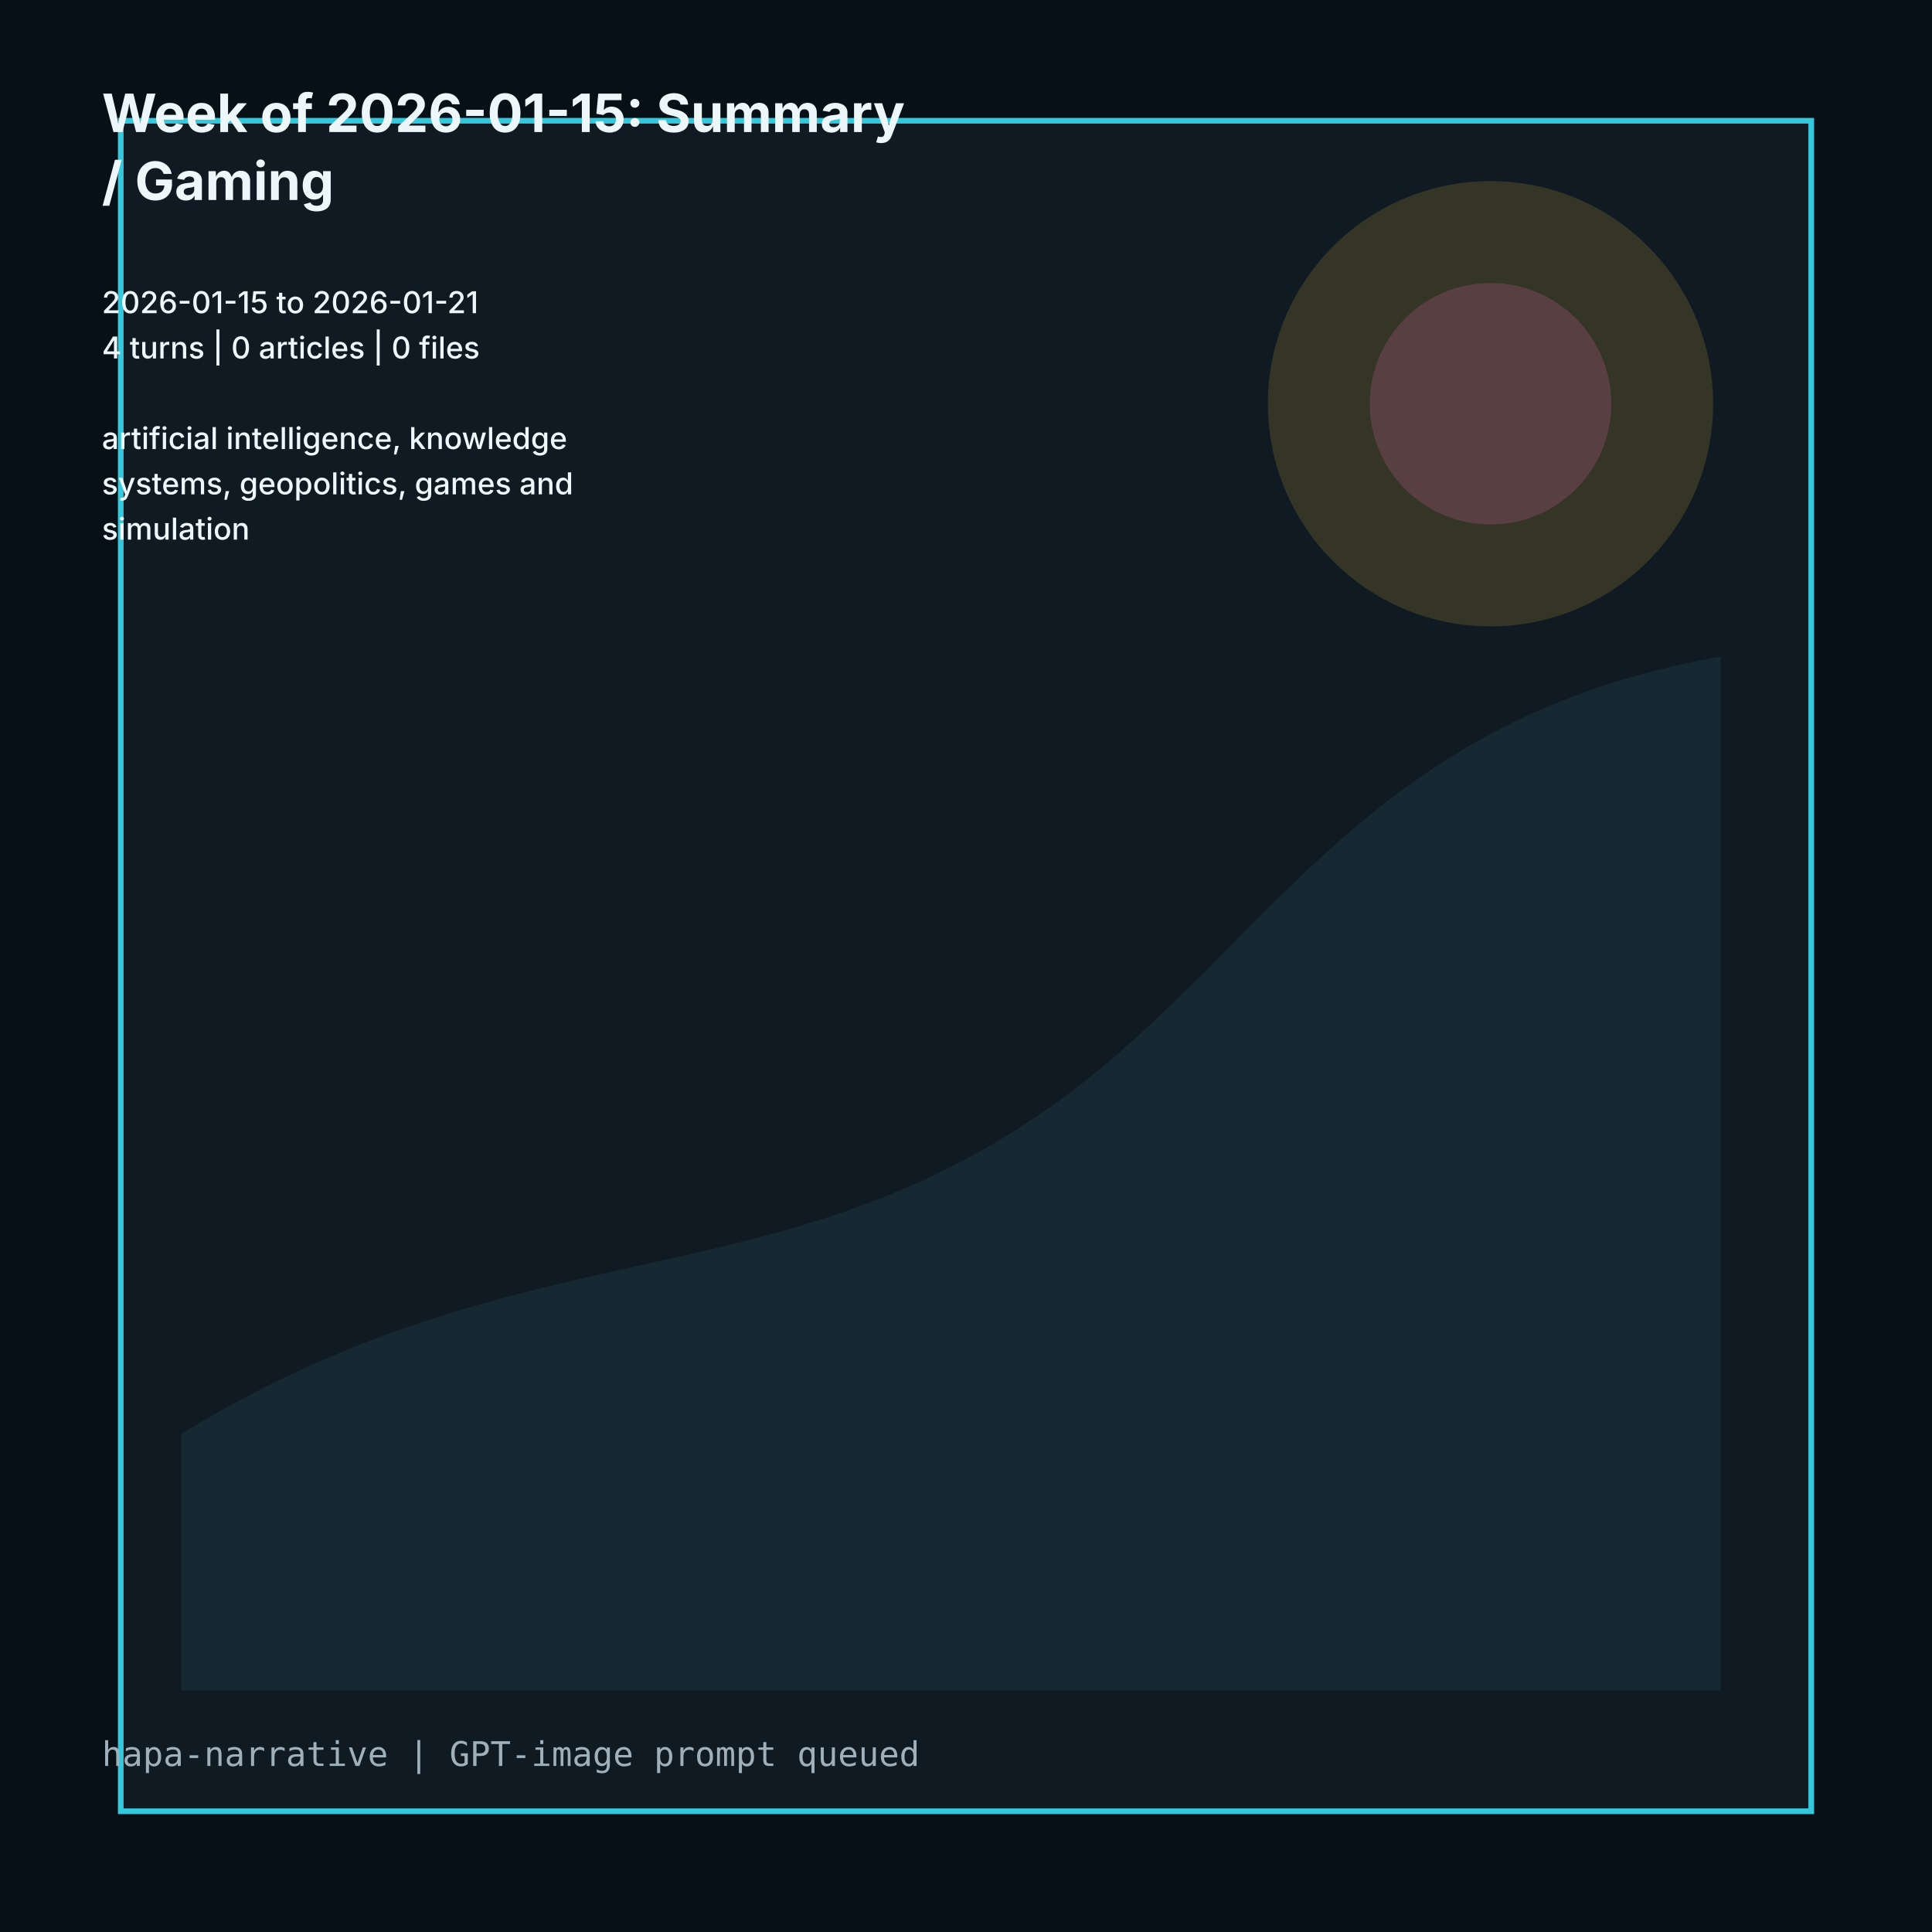
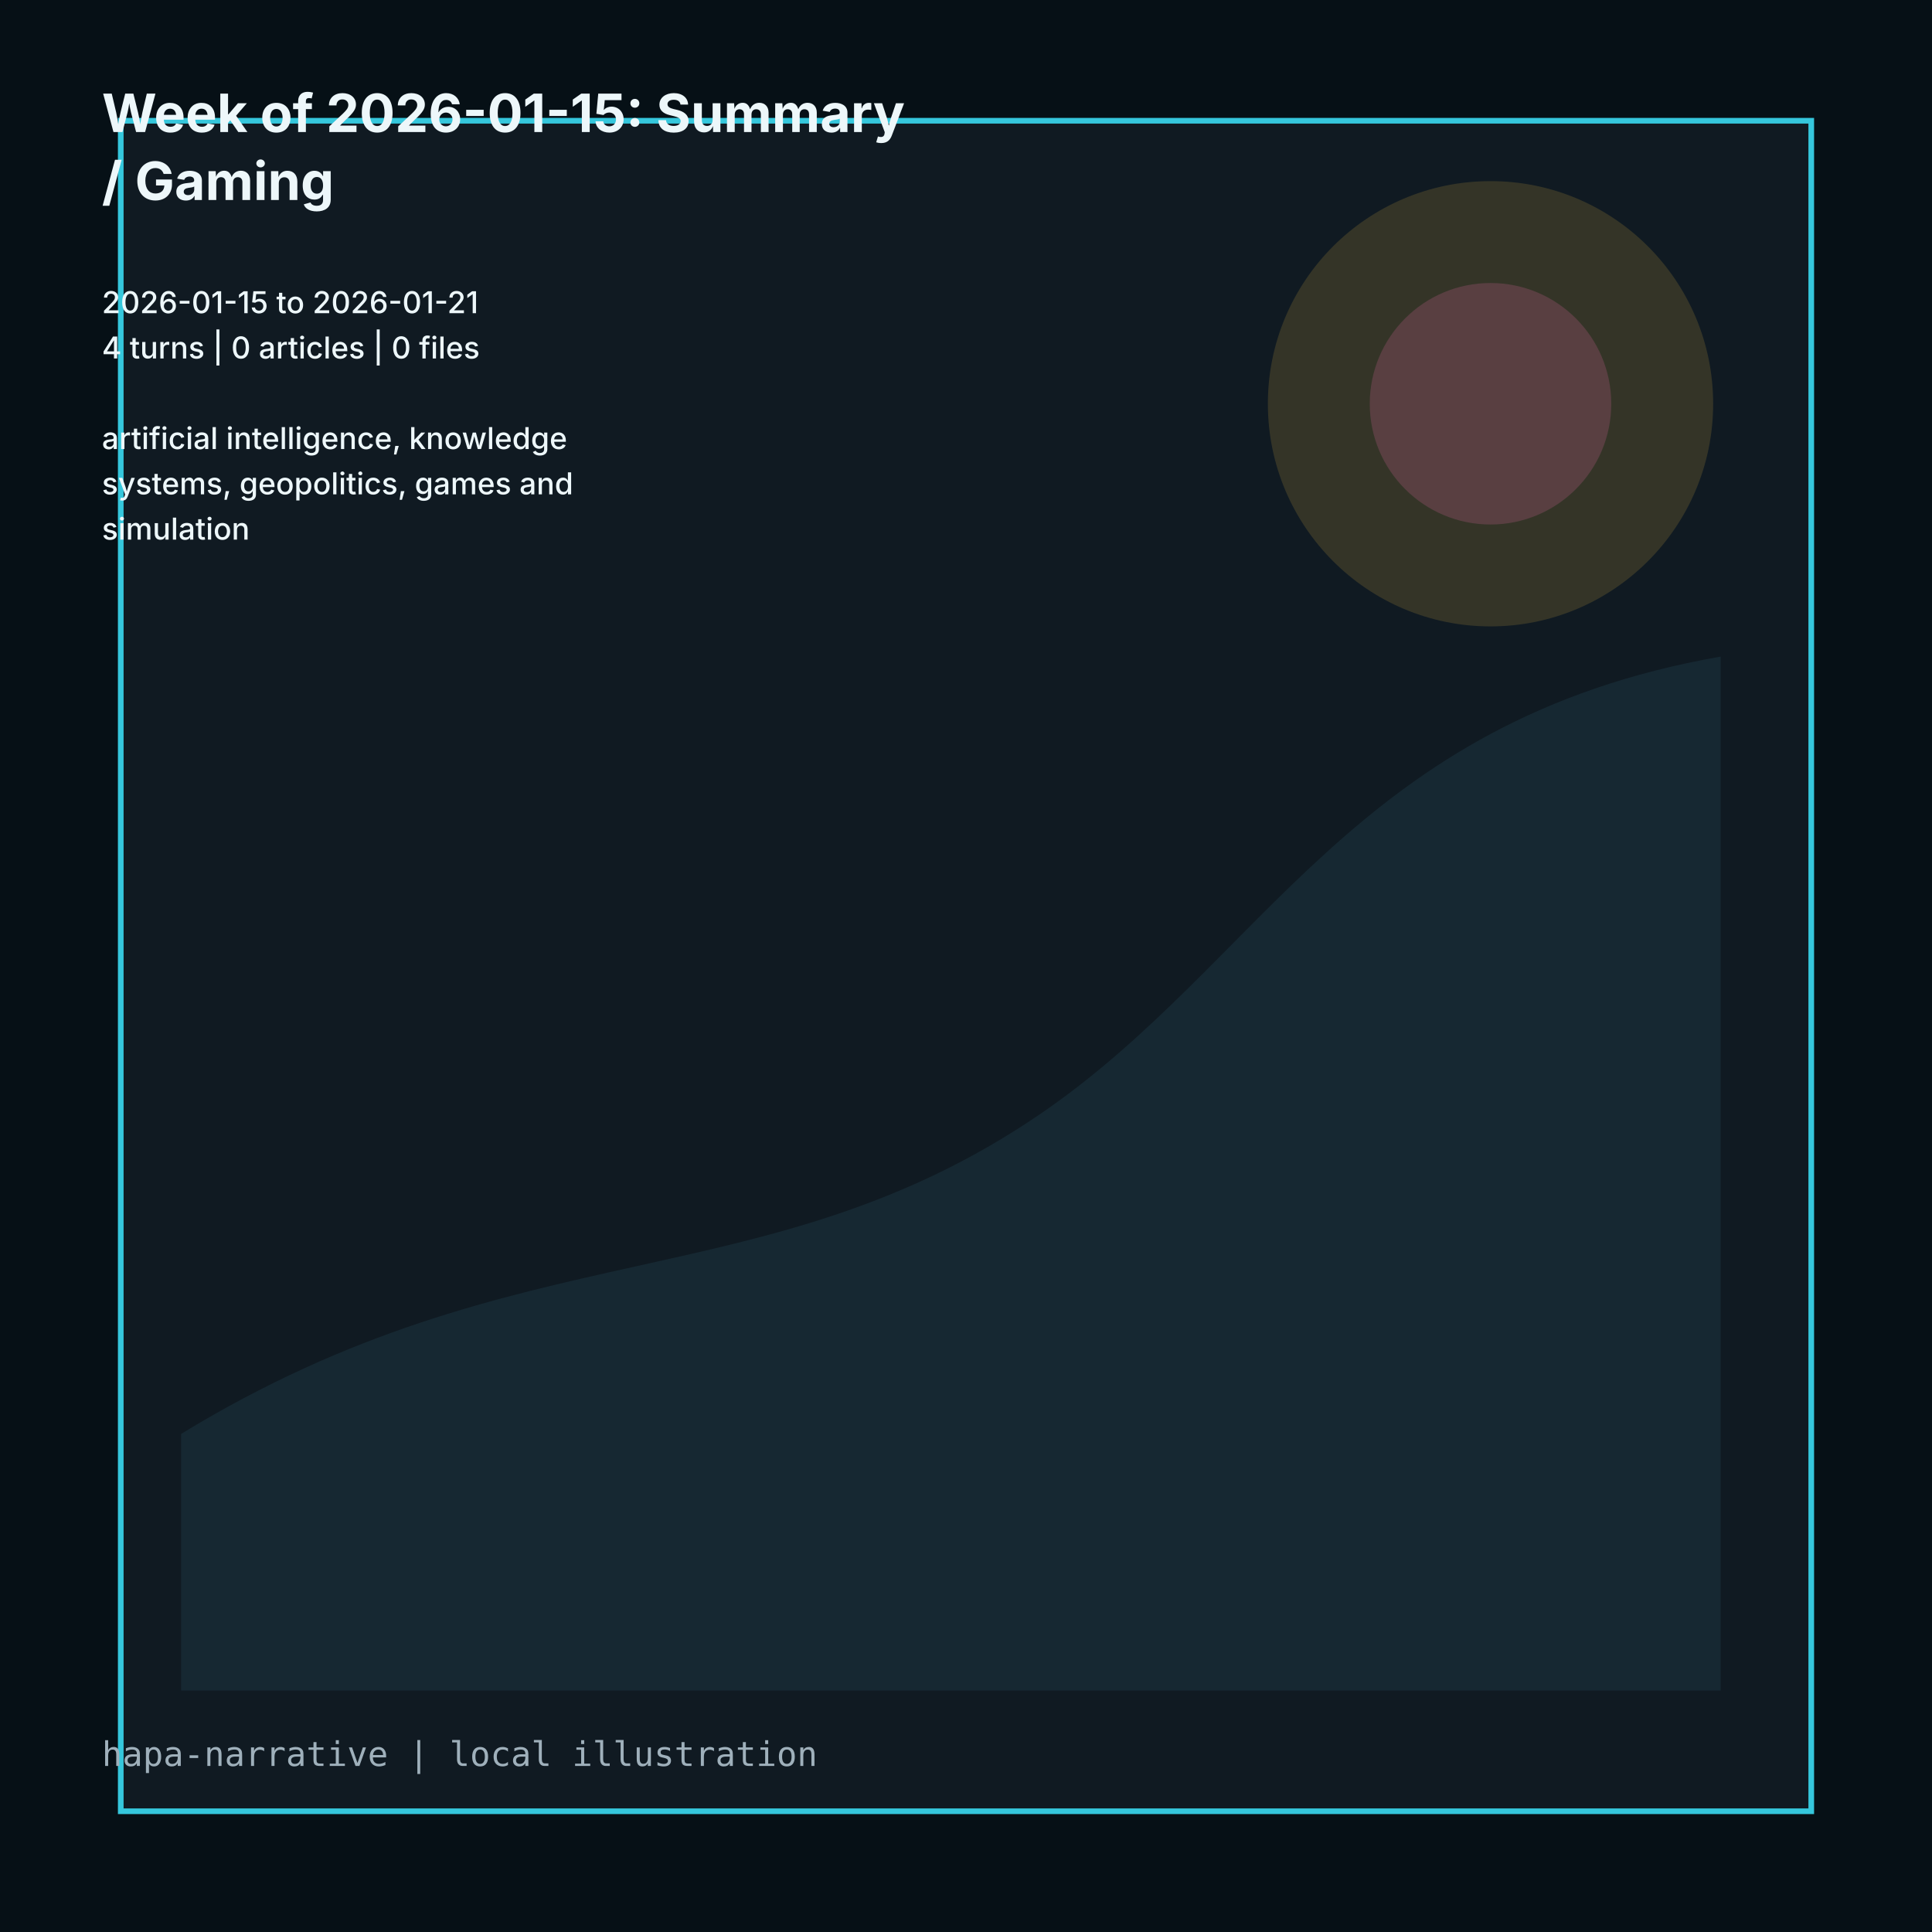
<svg xmlns="http://www.w3.org/2000/svg" viewBox="0 0 1024 1024" role="img">
  <rect width="1024" height="1024" fill="#061016" />
  <path d="M64 64h896v896H64z" fill="#101a22" stroke="#35c7dc" stroke-width="3" />
  <path d="M96 760c180-110 310-70 456-170 118-81 166-208 360-242v548H96z" fill="#162832" />
  <circle cx="790" cy="214" r="118" fill="#d7ad3f" opacity=".18" />
  <circle cx="790" cy="214" r="64" fill="#d9659f" opacity=".22" />
  <g fill="#edf7fa" font-family="Inter, ui-sans-serif, system-ui">
    <text x="54" y="70" font-size="28" font-weight="700">Week of 2026-01-15: Summary</text>
    <text x="54" y="106" font-size="28" font-weight="700">/ Gaming</text>
    <text x="54" y="142" font-size="16" font-weight="500" />
    <text x="54" y="166" font-size="16" font-weight="500">2026-01-15 to 2026-01-21</text>
    <text x="54" y="190" font-size="16" font-weight="500">4 turns | 0 articles | 0 files</text>
    <text x="54" y="214" font-size="16" font-weight="500" />
    <text x="54" y="238" font-size="16" font-weight="500">artificial intelligence, knowledge</text>
    <text x="54" y="262" font-size="16" font-weight="500">systems, geopolitics, games and</text>
    <text x="54" y="286" font-size="16" font-weight="500">simulation</text>
  </g>
-   <text x="54" y="936" fill="#9fb0bb" font-size="18" font-family="ui-monospace, monospace">hapa-narrative | GPT-image prompt queued</text>
+   <text x="54" y="936" fill="#9fb0bb" font-size="18" font-family="ui-monospace, monospace">hapa-narrative | local illustration</text>
</svg>
